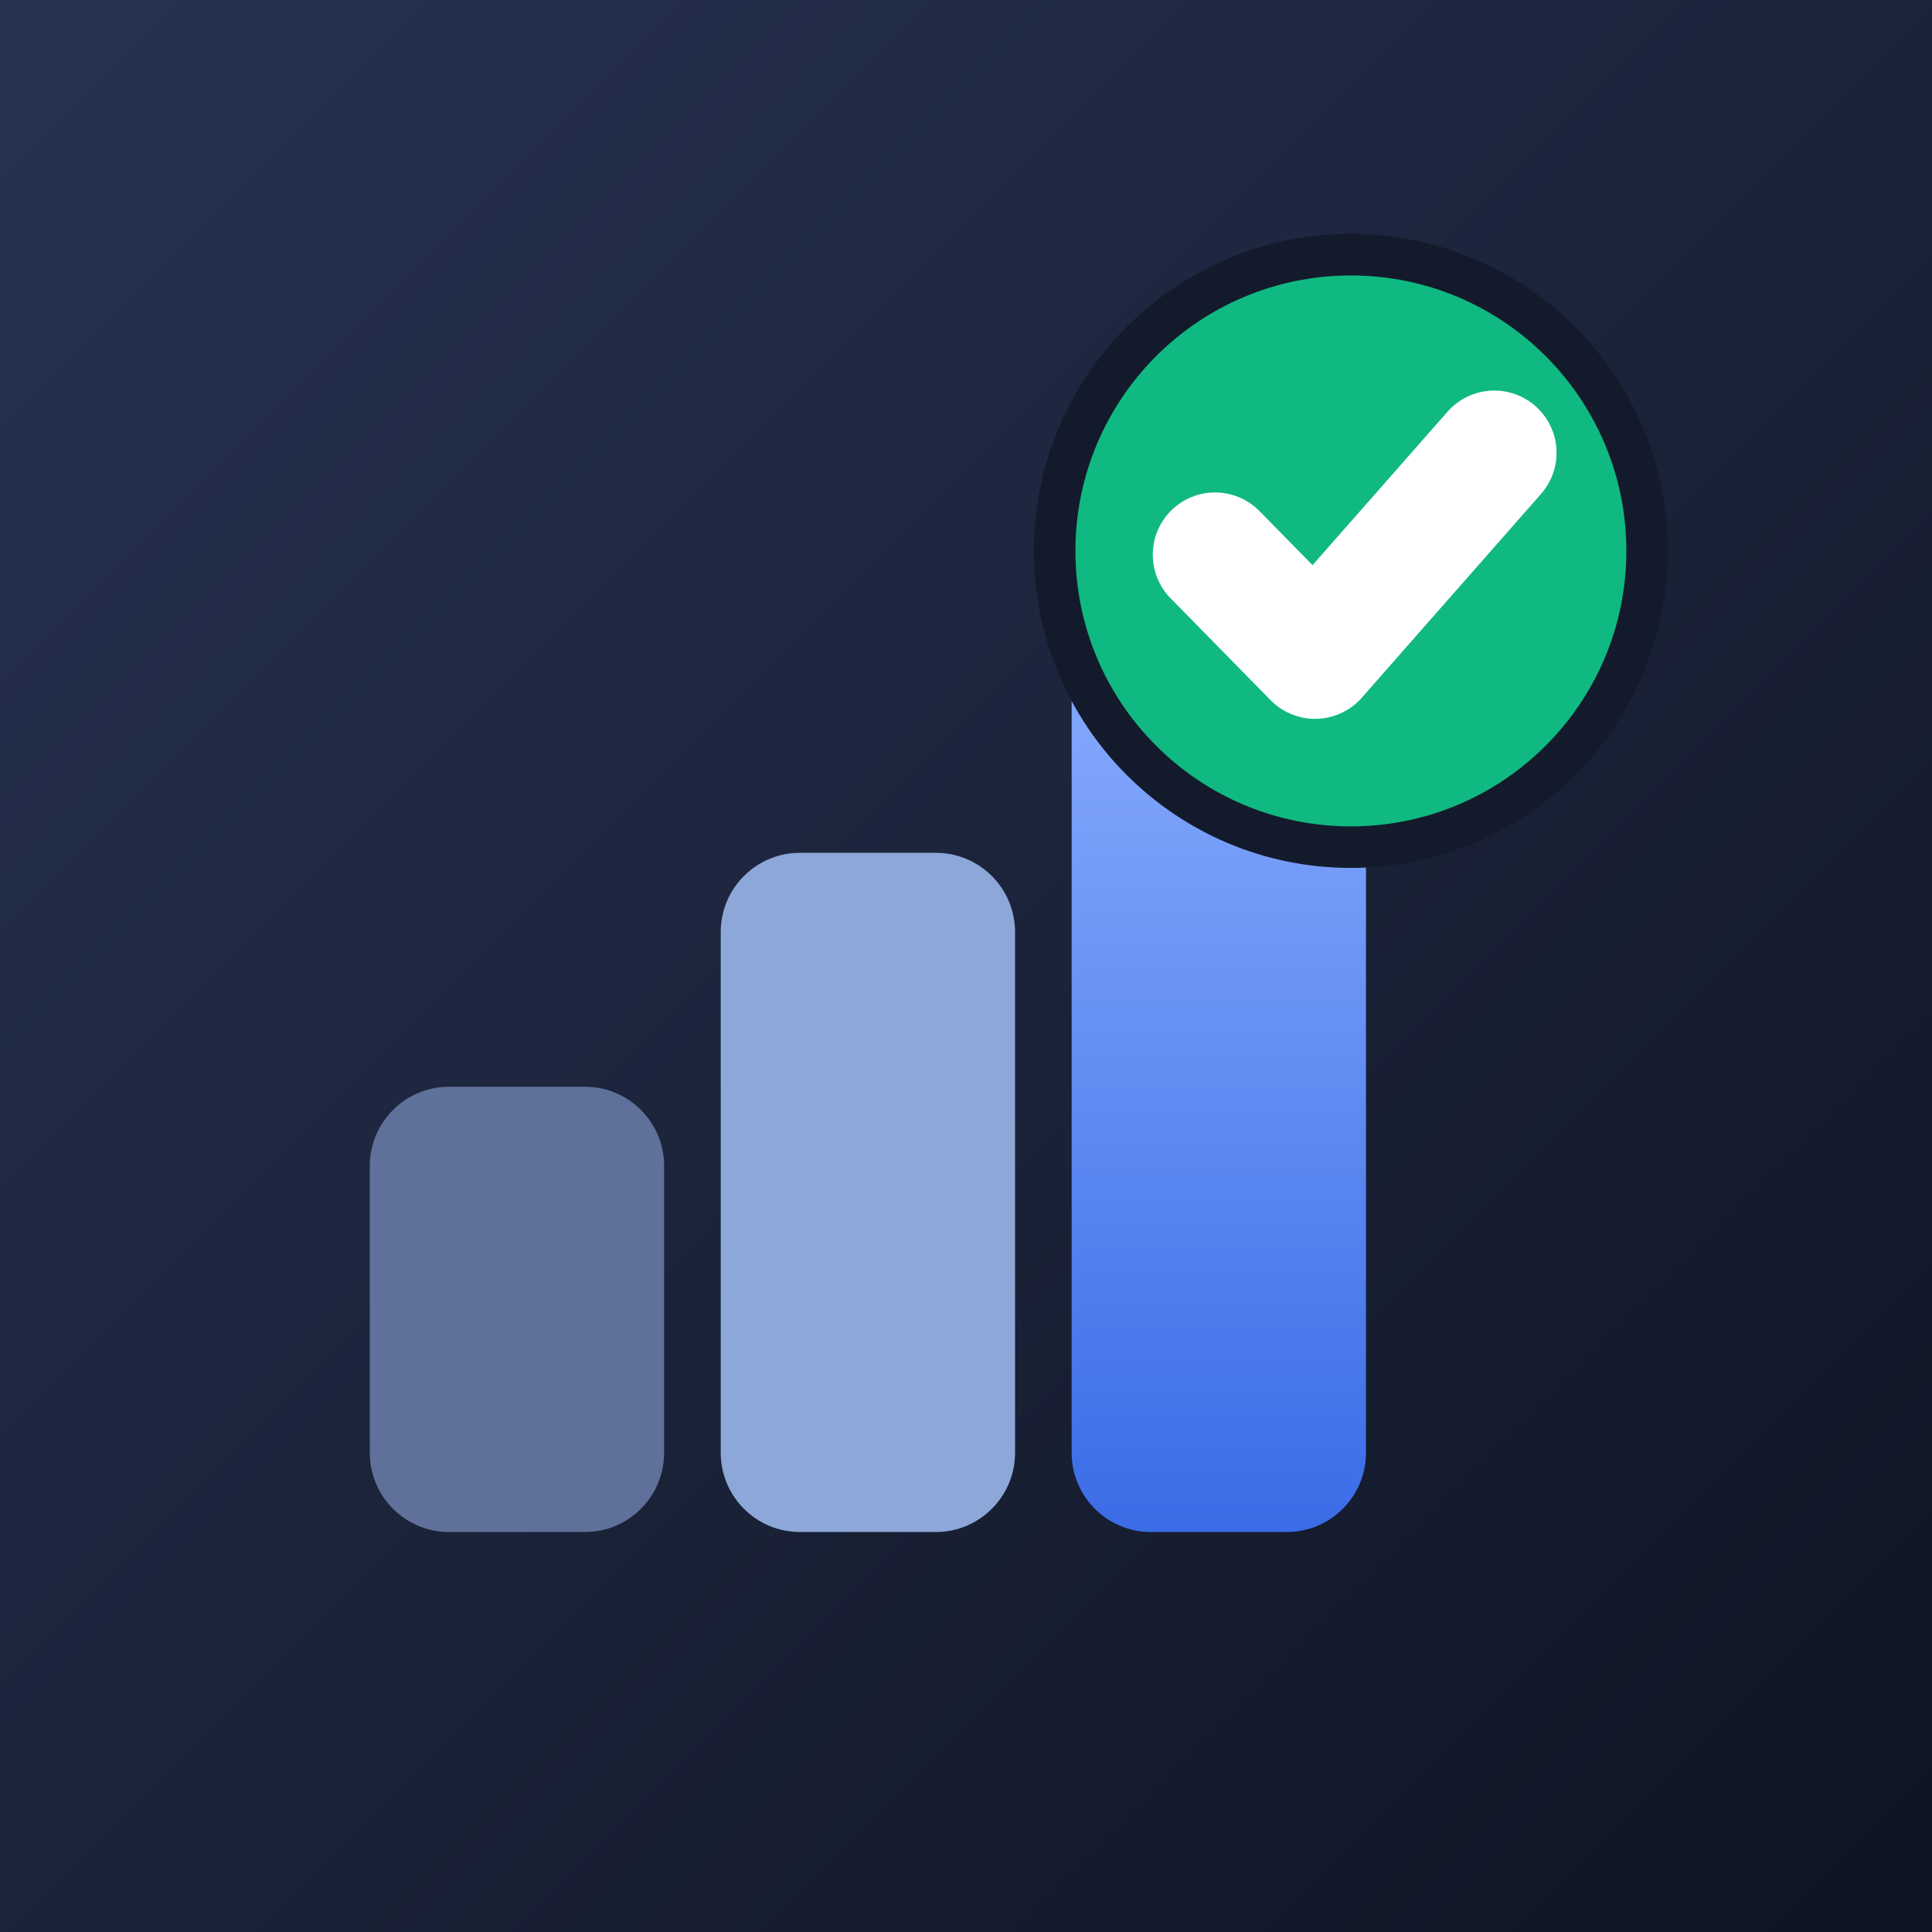
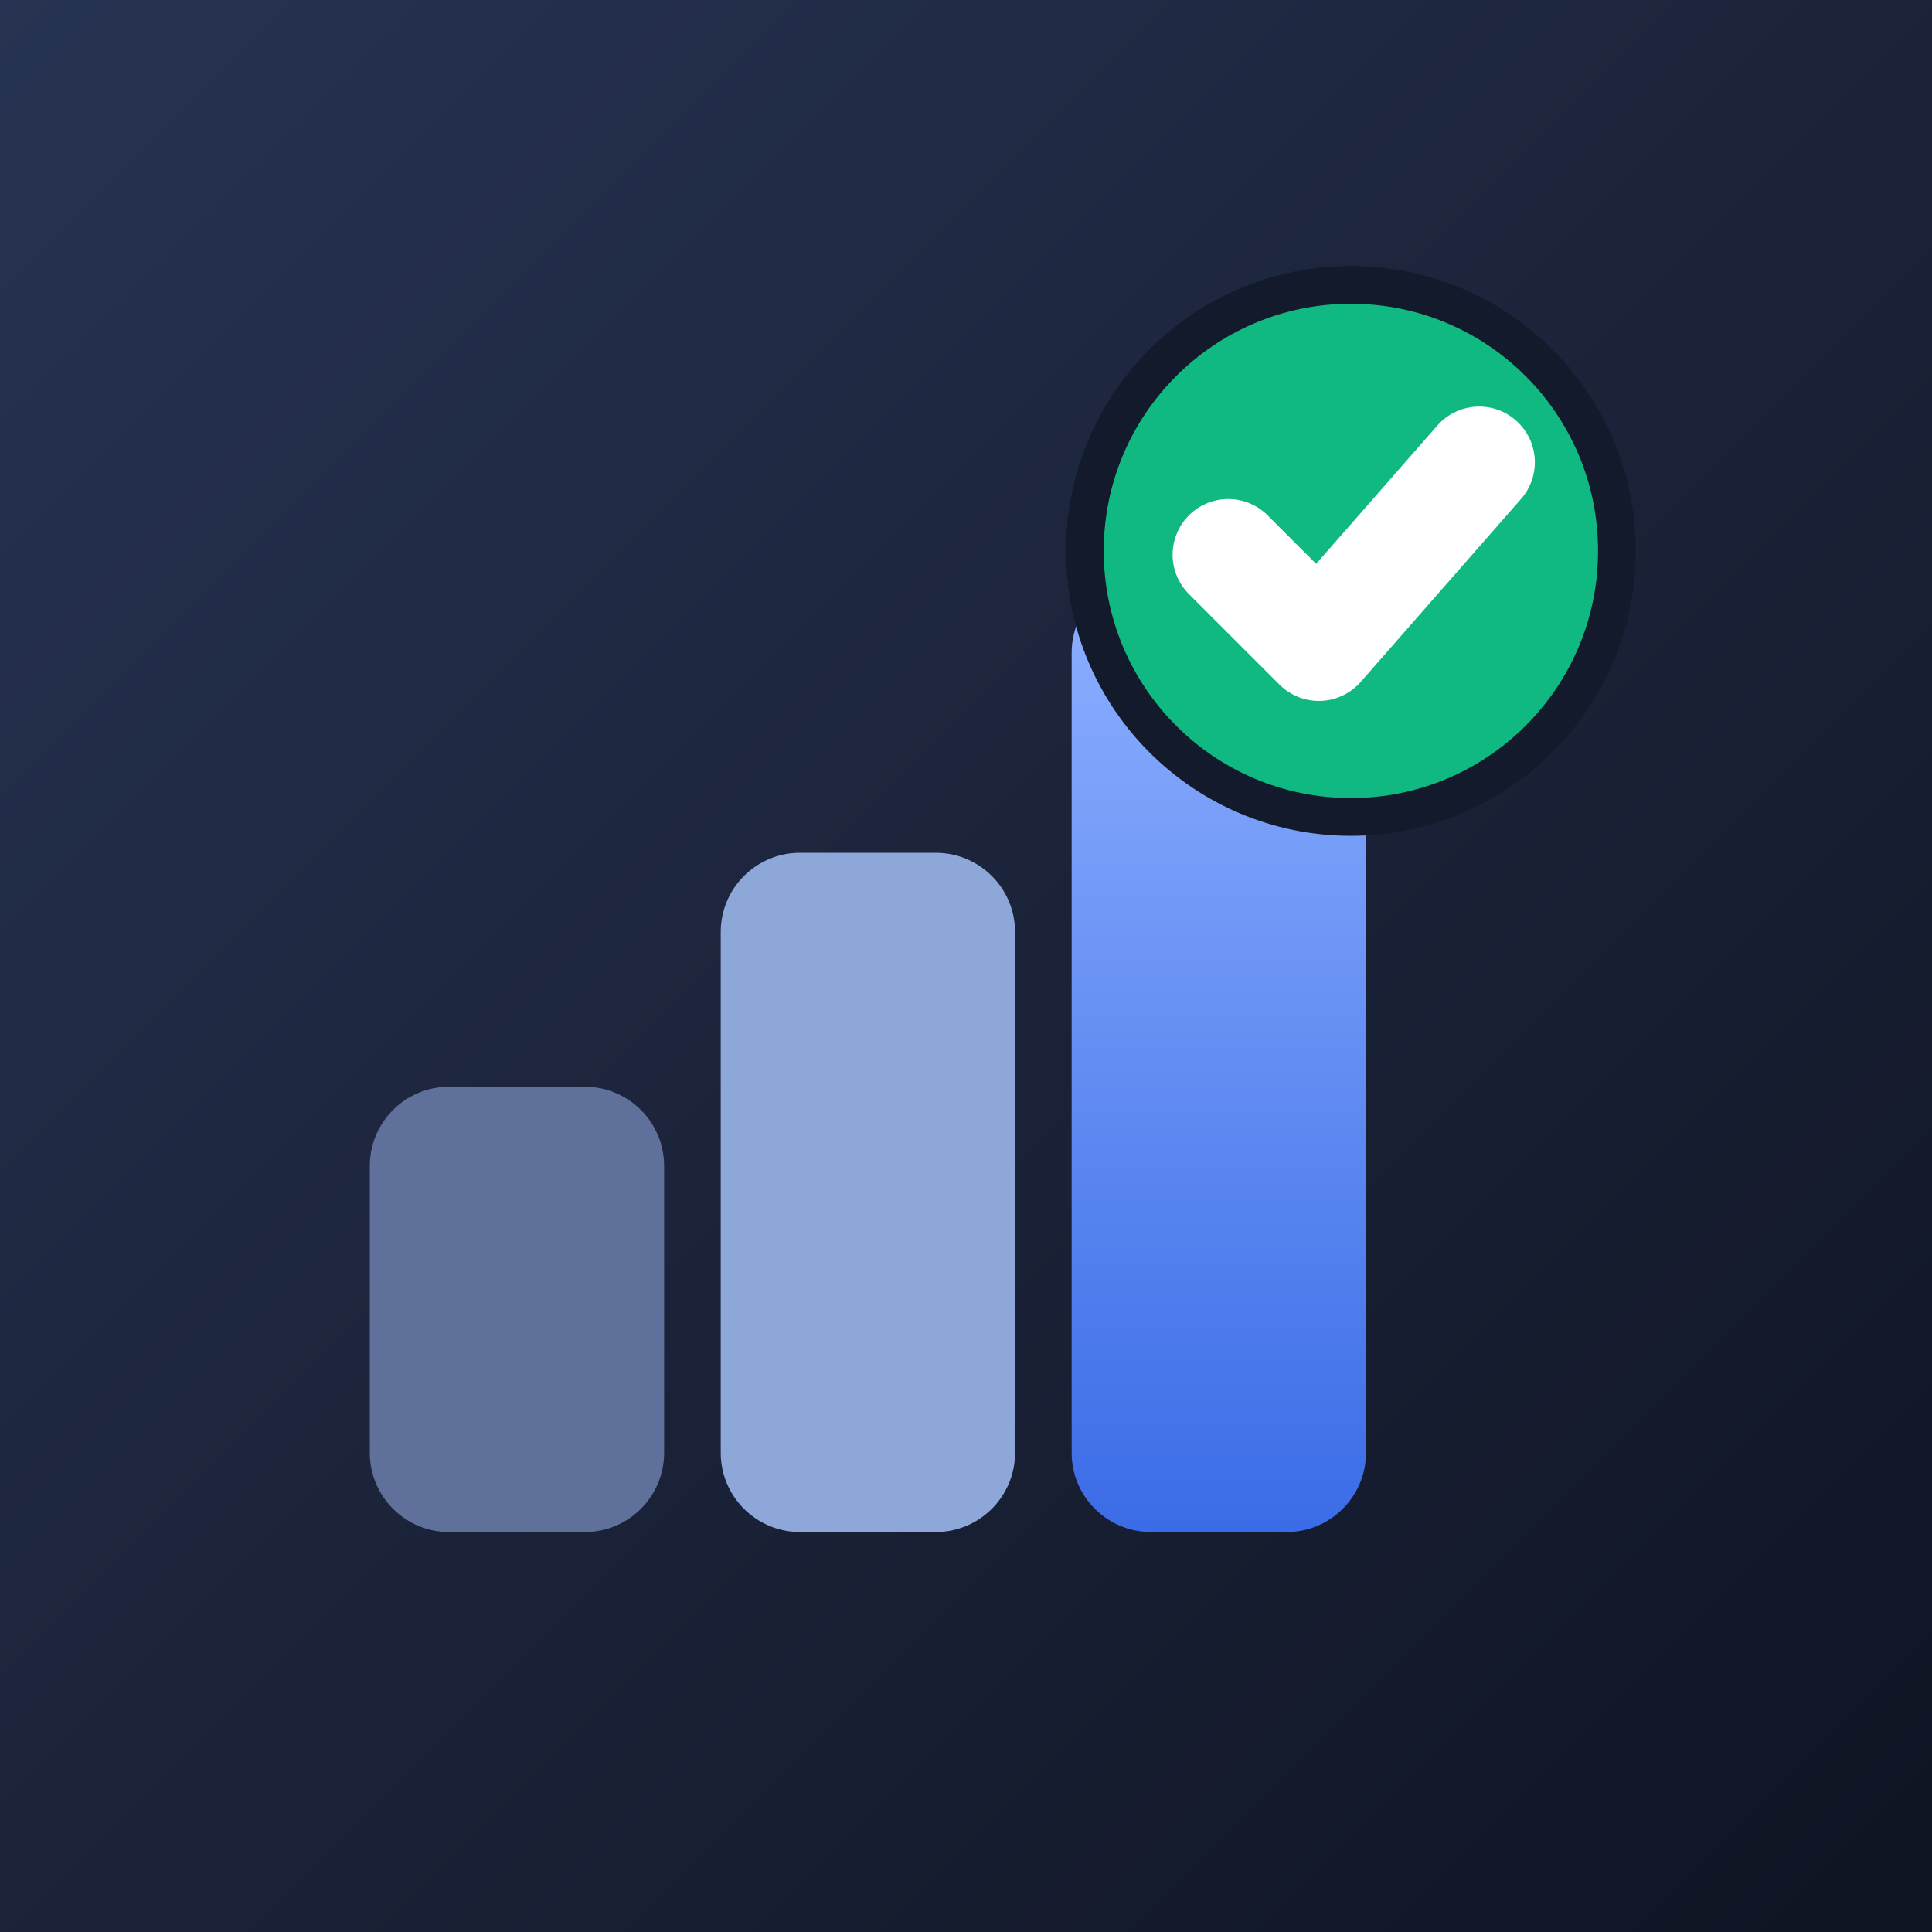
<svg xmlns="http://www.w3.org/2000/svg" viewBox="0 0 1024 1024" width="1024" height="1024">
  <defs>
    <linearGradient id="tile" x1="0" y1="0" x2="1" y2="1">
      <stop offset="0" stop-color="#273352" />
      <stop offset="1" stop-color="#0f1422" />
    </linearGradient>
    <linearGradient id="bar" x1="0" y1="1" x2="0" y2="0">
      <stop offset="0" stop-color="#3b6ce7" />
      <stop offset="1" stop-color="#8db0ff" />
    </linearGradient>
  </defs>
  <rect width="1024" height="1024" fill="url(#tile)" />
  <rect x="196" y="576" width="156" height="236" rx="42" fill="#5f719a" />
  <rect x="382" y="452" width="156" height="360" rx="42" fill="#8ca7d8" />
  <rect x="568" y="304" width="156" height="508" rx="42" fill="url(#bar)" />
-   <circle cx="716" cy="292" r="168" fill="#131a2b" />
-   <circle cx="716" cy="292" r="146" fill="#10b981" />
-   <path d="M644 294 L697 348 L792 240" fill="none" stroke="#ffffff" stroke-width="66" stroke-linecap="round" stroke-linejoin="round" />
+   <circle cx="716" cy="292" r="151" fill="#131a2b" />
+   <circle cx="716" cy="292" r="131" fill="#10b981" />
+   <path d="M651 294 L699 342 L784 245" fill="none" stroke="#ffffff" stroke-width="59" stroke-linecap="round" stroke-linejoin="round" />
</svg>
